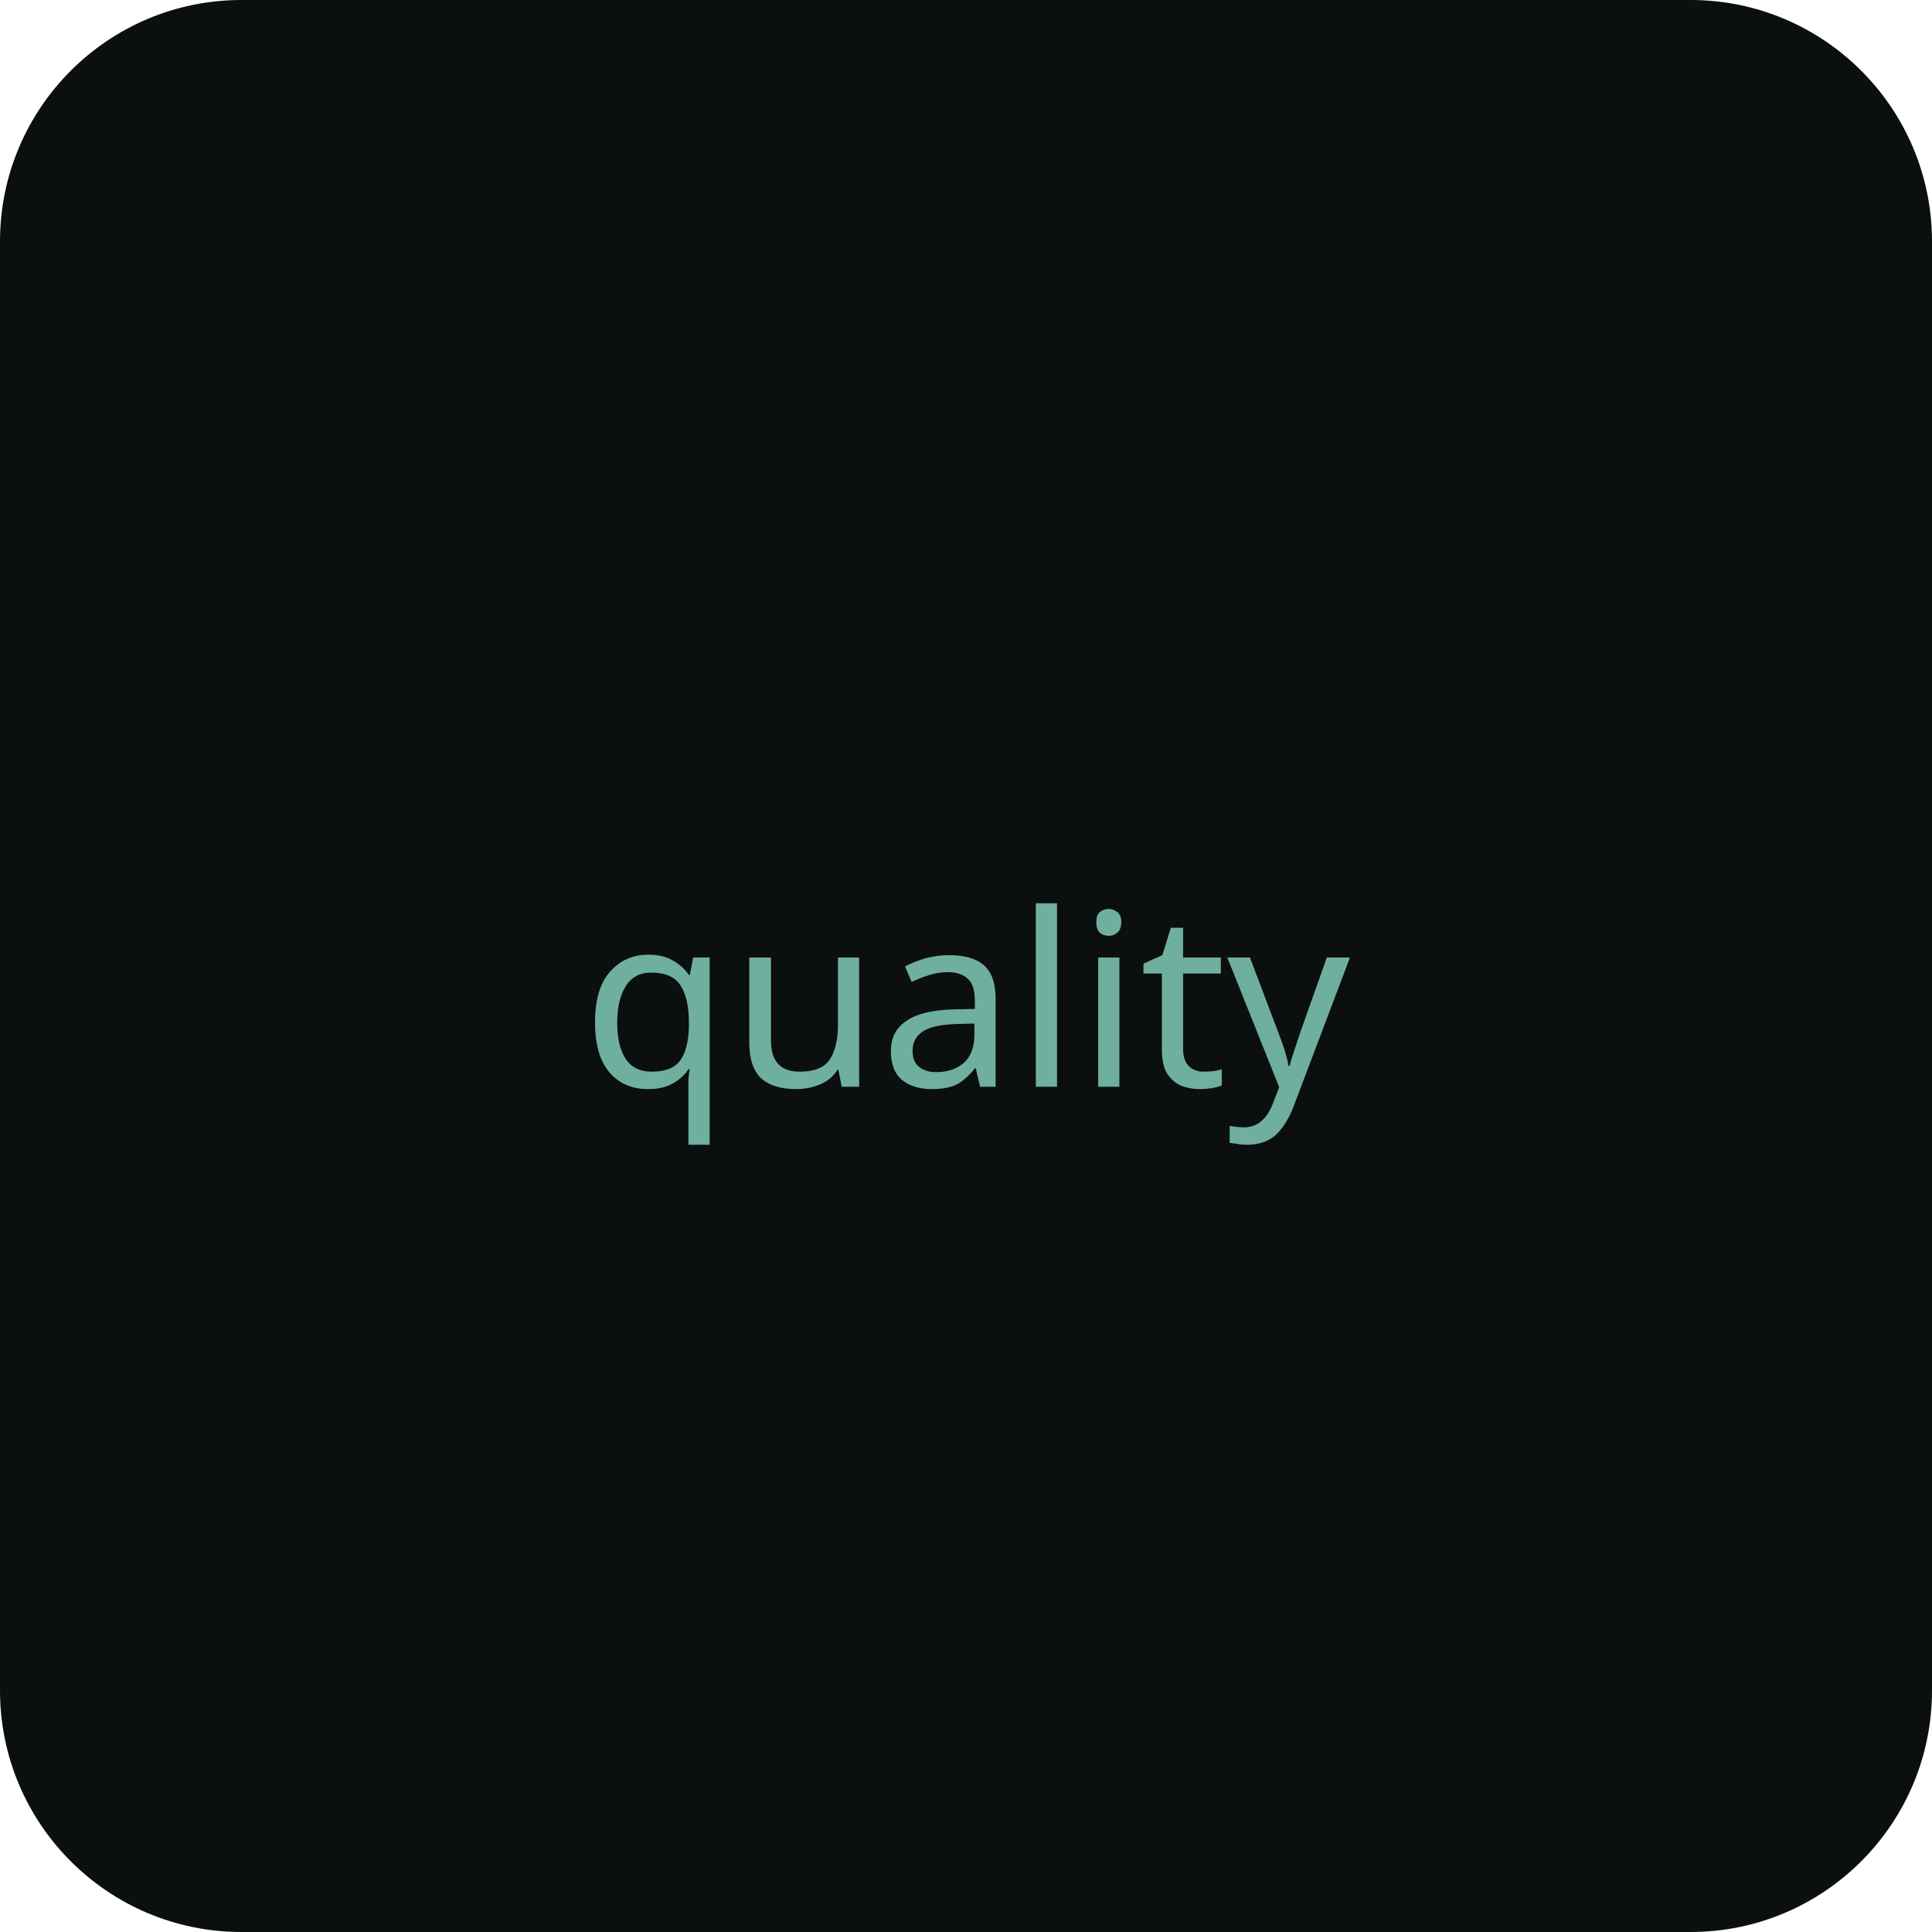
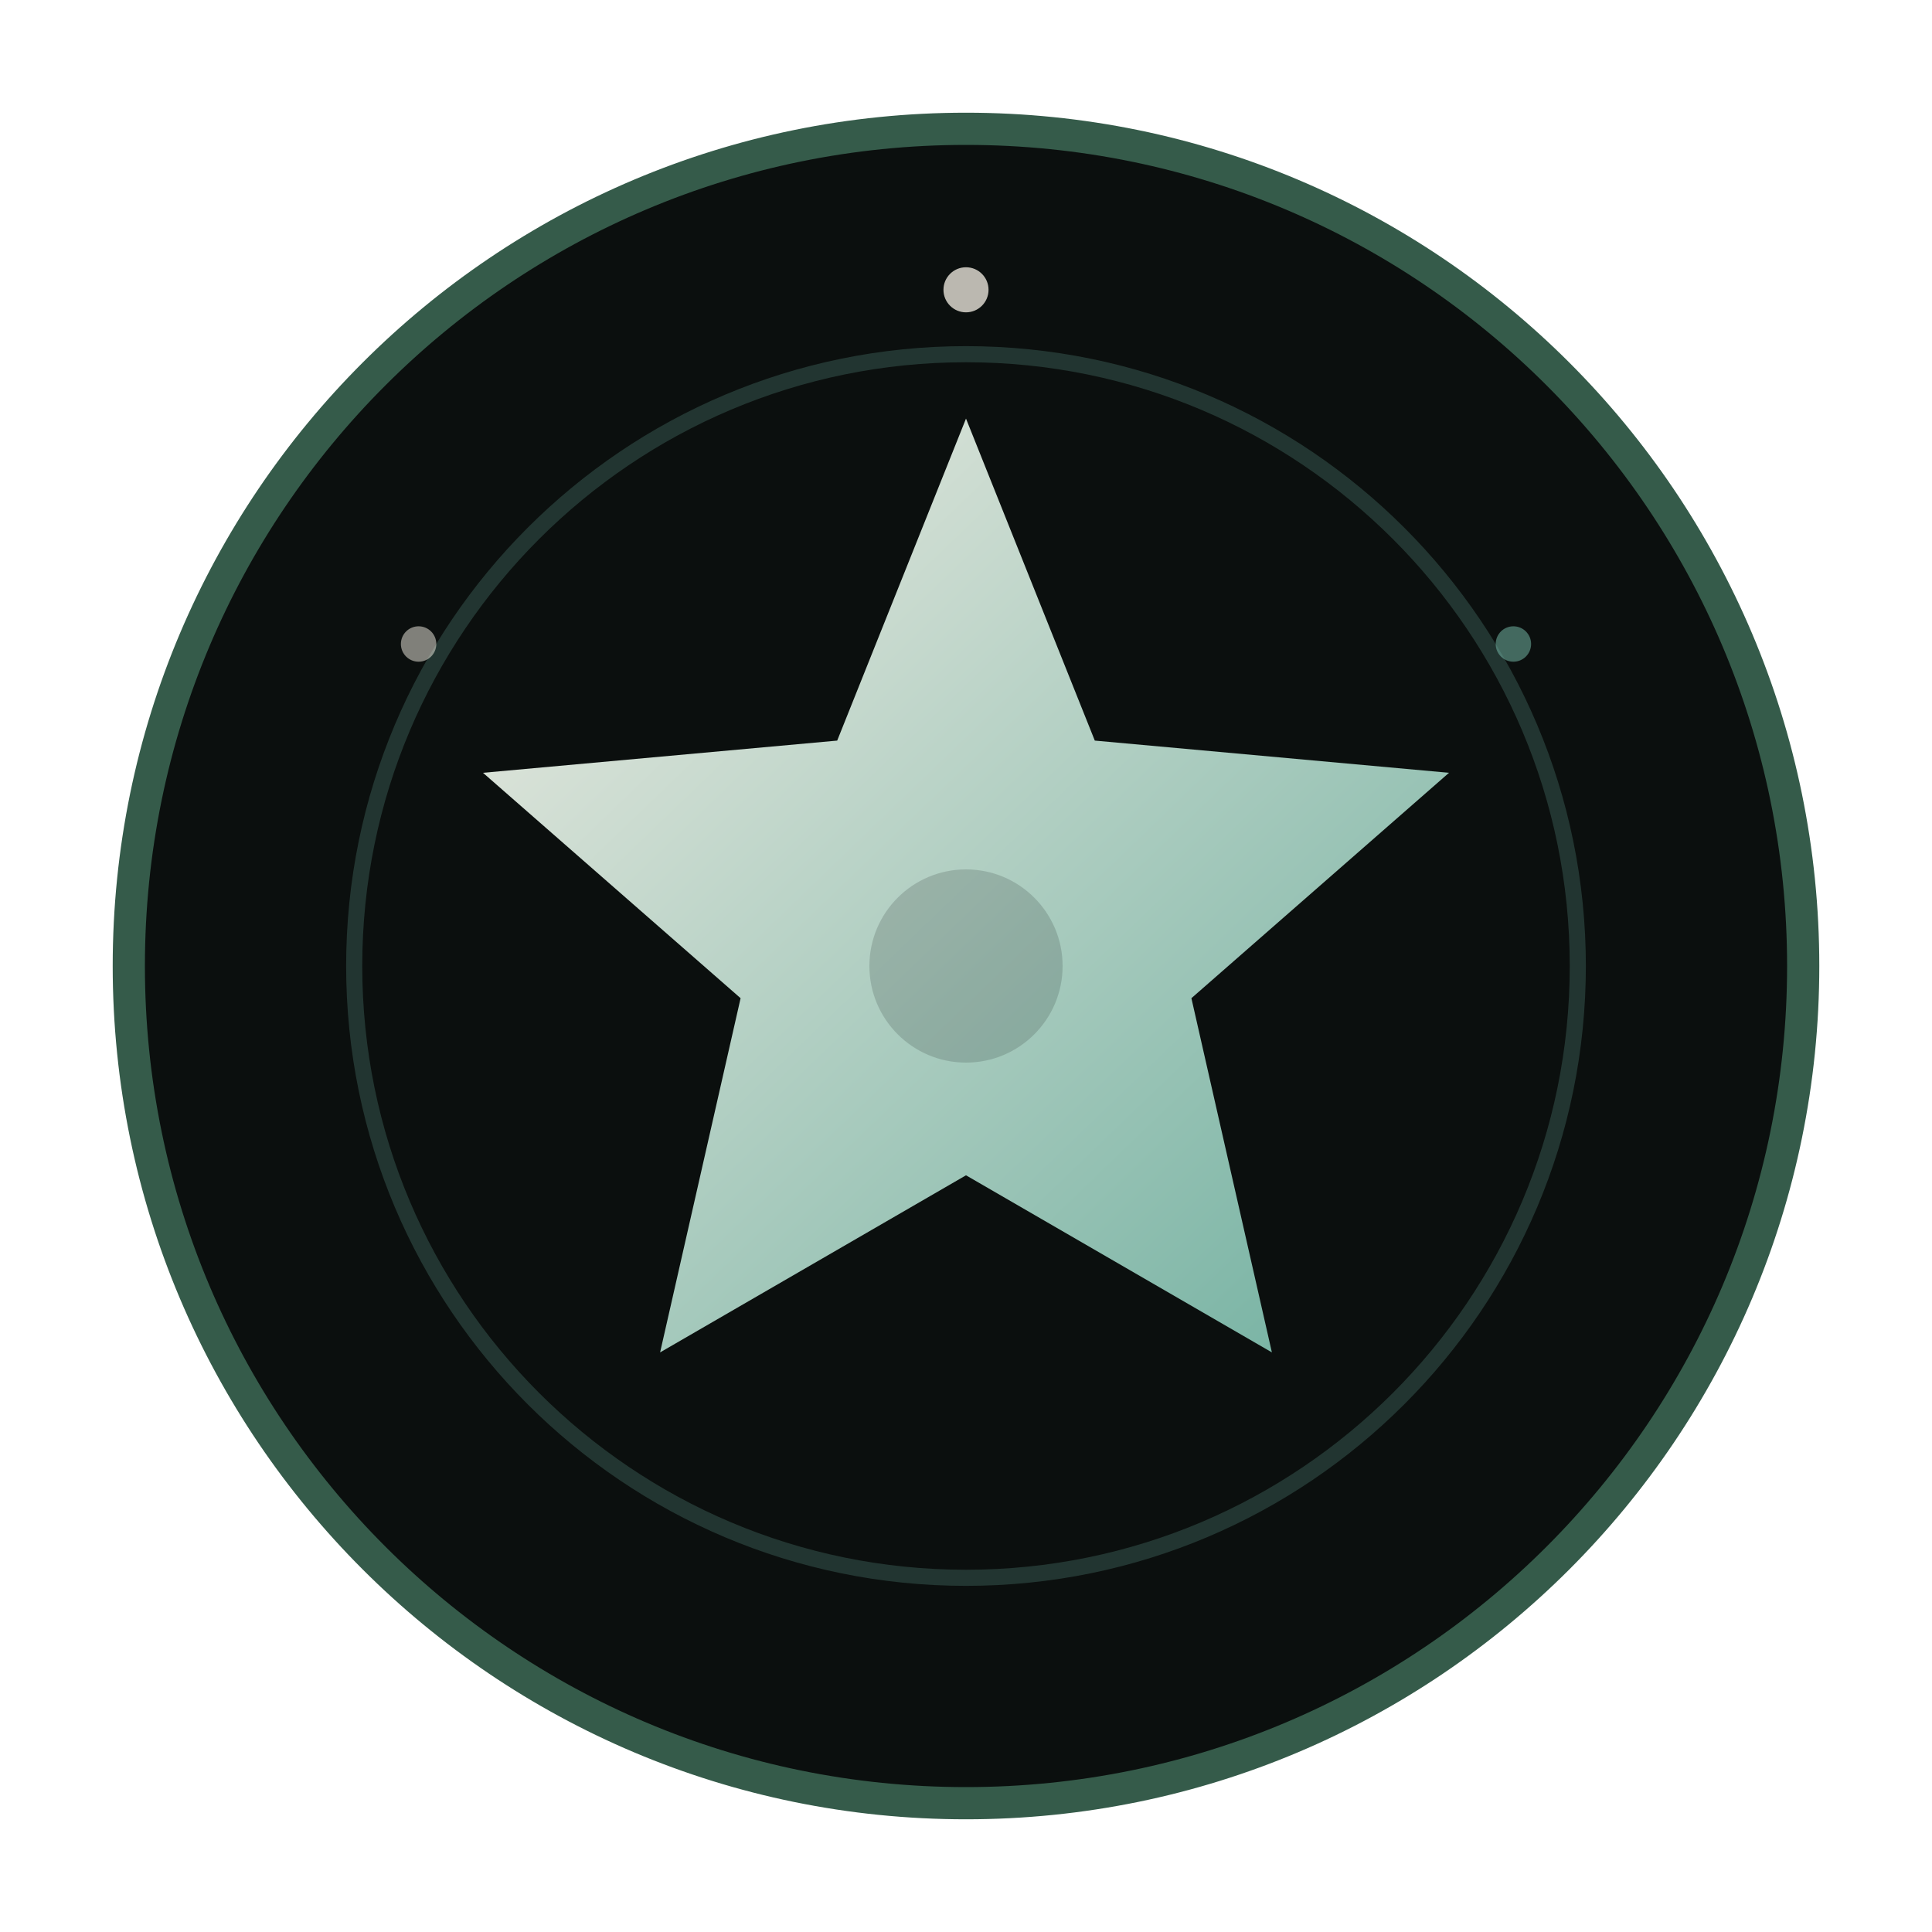
- <svg xmlns="http://www.w3.org/2000/svg" viewBox="0 0 64 64">
-   <rect width="64" height="64" rx="8" fill="#0B0F0E" />
-   <text x="32" y="36" text-anchor="middle" fill="#6FAF9F" font-size="8" font-family="sans-serif">quality</text>
+ <svg xmlns="http://www.w3.org/2000/svg" viewBox="0 0 120 120" fill="none">
+   <defs>
+     <linearGradient id="qualityStar" x1="0" y1="0" x2="1" y2="1">
+       <stop offset="0%" stop-color="#F2EEE5" />
+       <stop offset="100%" stop-color="#6FAF9F" />
+     </linearGradient>
+   </defs>
+   <circle cx="60" cy="60" r="52" fill="#0B0F0E" stroke="#355B4A" stroke-width="2" />
+   <circle cx="60" cy="60" r="38" stroke="#6FAF9F" stroke-opacity="0.24" />
+   <polygon points="60,26 68,46 90,48 74,62 79,84 60,73 41,84 46,62 30,48 52,46" fill="url(#qualityStar)" />
+   <circle cx="60" cy="60" r="6" fill="#0B0F0E" fill-opacity="0.16" />
+   <circle cx="60" cy="18" r="1.4" fill="#EDE8DE" fill-opacity="0.78" />
+   <circle cx="94" cy="40" r="1.1" fill="#6FAF9F" fill-opacity="0.56" />
+   <circle cx="26" cy="40" r="1.1" fill="#EDE8DE" fill-opacity="0.52" />
</svg>
